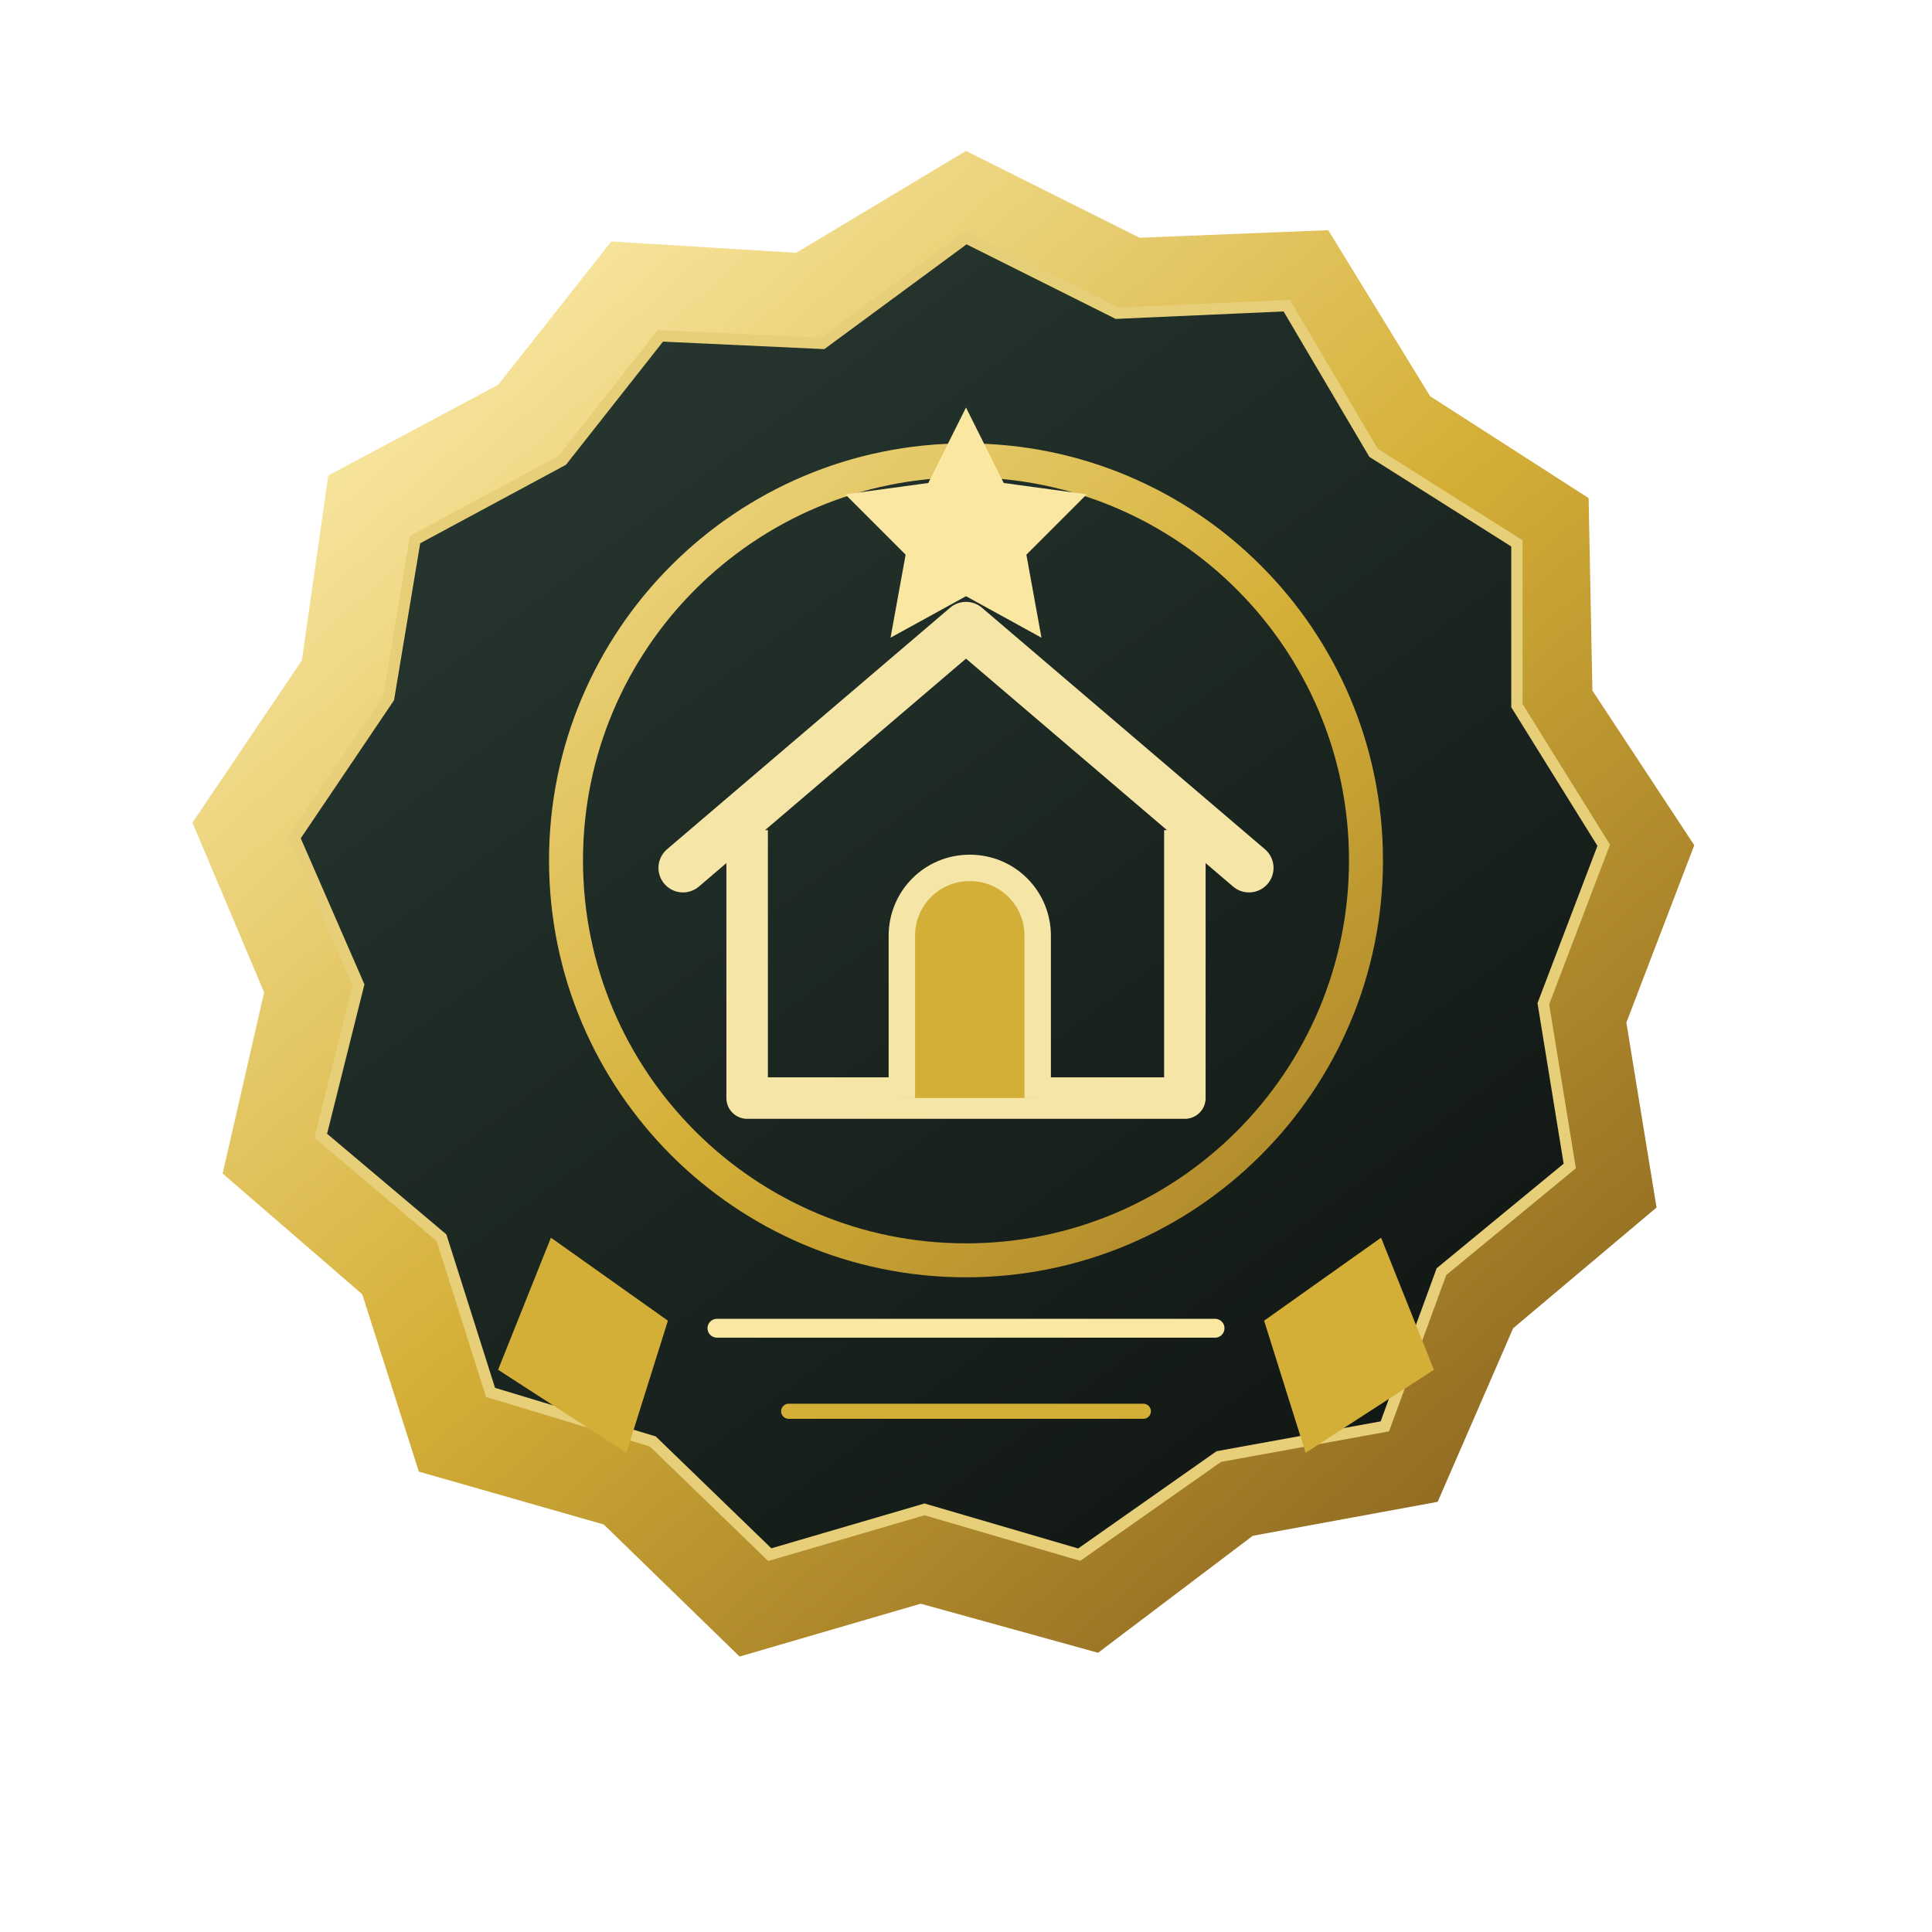
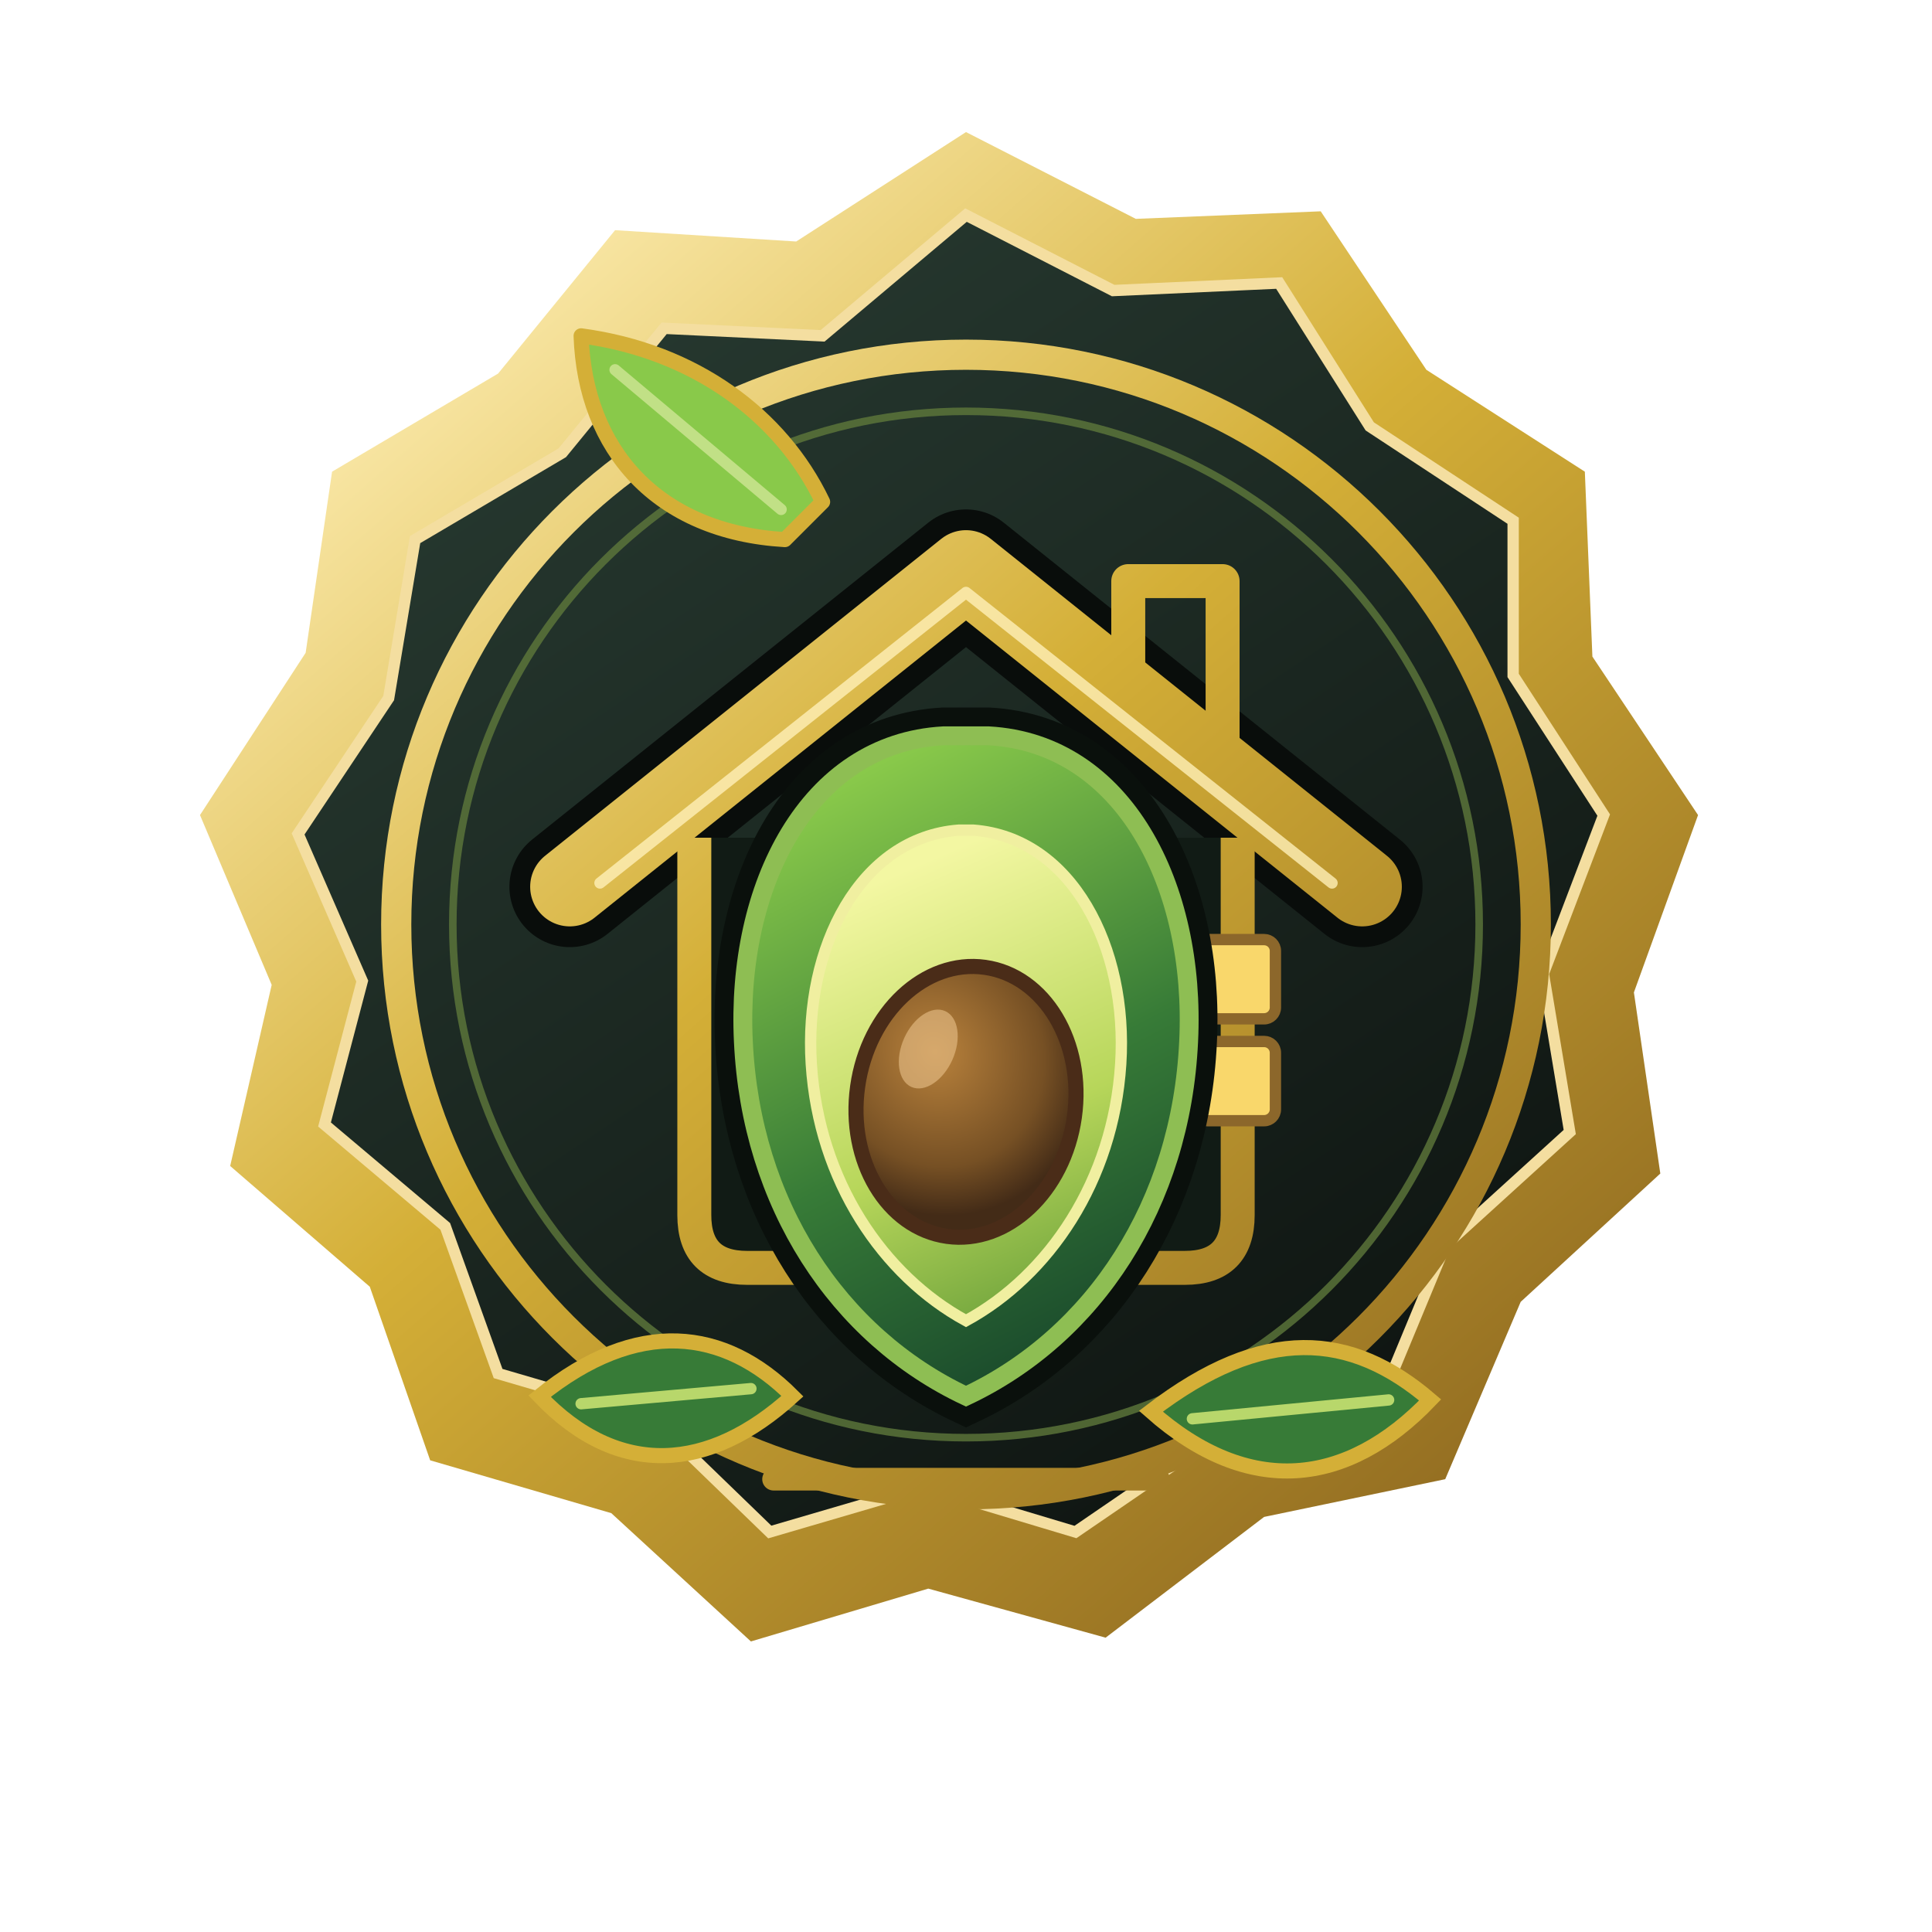
<svg xmlns="http://www.w3.org/2000/svg" width="512" height="512" viewBox="0 0 512 512" fill="none">
  <defs>
-     <linearGradient id="gold" x1="105" y1="92" x2="397" y2="420" gradientUnits="userSpaceOnUse">
-       <stop stop-color="#F9E7A2" />
-       <stop offset=".48" stop-color="#D4AF37" />
-       <stop offset="1" stop-color="#8A6420" />
+     <linearGradient id="gold" x1="95" y1="70" x2="416" y2="438" gradientUnits="userSpaceOnUse">
+       <stop stop-color="#FFF0B8" />
+       <stop offset=".42" stop-color="#D4AF37" />
+       <stop offset="1" stop-color="#86601D" />
    </linearGradient>
-     <linearGradient id="dark" x1="144" y1="106" x2="372" y2="410" gradientUnits="userSpaceOnUse">
-       <stop stop-color="#26362F" />
-       <stop offset="1" stop-color="#101512" />
+     <linearGradient id="badge" x1="145" y1="95" x2="360" y2="416" gradientUnits="userSpaceOnUse">
+       <stop stop-color="#26382F" />
+       <stop offset="1" stop-color="#0D120F" />
    </linearGradient>
+     <linearGradient id="avocadoSkin" x1="218" y1="210" x2="296" y2="361" gradientUnits="userSpaceOnUse">
+       <stop stop-color="#89C94A" />
+       <stop offset=".55" stop-color="#377B37" />
+       <stop offset="1" stop-color="#17452B" />
+     </linearGradient>
+     <linearGradient id="avocadoFlesh" x1="232" y1="234" x2="279" y2="342" gradientUnits="userSpaceOnUse">
+       <stop stop-color="#F3F7A2" />
+       <stop offset=".62" stop-color="#B7D65A" />
+       <stop offset="1" stop-color="#76A83F" />
+     </linearGradient>
+     <radialGradient id="pit" cx="0" cy="0" r="1" gradientTransform="matrix(27 35 -32 25 246 280)" gradientUnits="userSpaceOnUse">
+       <stop stop-color="#B9823C" />
+       <stop offset=".7" stop-color="#765024" />
+       <stop offset="1" stop-color="#432B17" />
+     </radialGradient>
  </defs>
-   <path d="M256 40 302 63 352 61 379 105 421 132 422 183 449 224 431 271 439 320 401 352 381 398 332 407 291 438 244 425 196 439 160 404 111 390 96 343 59 311 70 263 51 218 80 175 87 126 132 102 162 64 211 67Z" fill="url(#gold)" />
-   <path d="M256 63 296 83 341 81 364 120 402 144 402 187 425 224 409 266 416 309 382 337 367 378 323 386 286 412 245 400 204 412 173 382 130 369 117 328 85 301 95 261 78 222 103 185 110 143 149 122 175 89 218 91Z" fill="url(#dark)" stroke="#E7CE78" stroke-width="3" />
-   <circle cx="256" cy="228" r="106" stroke="url(#gold)" stroke-width="9" />
-   <path d="M181 230 256 166 331 230" stroke="#F5E5A7" stroke-width="13" stroke-linecap="round" stroke-linejoin="round" />
-   <path d="M198 220V291H314V220" stroke="#F5E5A7" stroke-width="11" stroke-linejoin="round" />
-   <path d="M239 291V248C239 238 247 230 257 230C267 230 275 238 275 248V291" fill="#D4AF37" stroke="#F5E5A7" stroke-width="7" />
-   <path d="M256 108 266 128 288 131 272 147 276 169 256 158 236 169 240 147 224 131 246 128Z" fill="#F9E7A2" />
-   <path d="M146 328 177 350 166 385 132 363Z" fill="#D4AF37" />
-   <path d="M366 328 335 350 346 385 380 363Z" fill="#D4AF37" />
-   <path d="M190 352H322" stroke="#F9E7A2" stroke-width="5" stroke-linecap="round" />
-   <path d="M209 374H303" stroke="#D4AF37" stroke-width="4" stroke-linecap="round" />
+   <path d="M256 35 301 58 350 56 378 98 420 125 422 174 450 216 433 263 440 311 403 345 383 392 335 402 293 434 246 421 199 435 162 401 114 387 98 341 61 309 72 261 53 216 81 173 88 125 132 99 163 61 211 64Z" fill="url(#gold)" />
+   <path d="M256 57 295 77 339 75 363 113 401 138 401 179 425 216 409 258 416 300 383 330 366 371 323 380 285 406 245 394 204 406 173 376 132 364 118 325 86 298 96 260 79 221 103 185 110 143 149 120 176 87 218 89Z" fill="url(#badge)" stroke="#F4DEA0" stroke-width="3" />
+   <circle cx="256" cy="245" r="151" stroke="url(#gold)" stroke-width="8" />
+   <circle cx="256" cy="245" r="136" stroke="#5E783B" stroke-width="2" opacity=".8" />
+   <path d="M151 235 256 151 361 235" stroke="#090D0B" stroke-width="32" stroke-linecap="round" stroke-linejoin="round" />
+   <path d="M151 235 256 151 361 235" stroke="url(#gold)" stroke-width="21" stroke-linecap="round" stroke-linejoin="round" />
+   <path d="M159 234 256 157 353 234" stroke="#FFF0B8" stroke-width="3" stroke-linecap="round" stroke-linejoin="round" opacity=".8" />
+   <path d="M184 222V322Q184 336 198 336H314Q328 336 328 322V222" fill="#111B15" stroke="url(#gold)" stroke-width="9" stroke-linejoin="round" />
+   <path d="M299 180V154H324V201" stroke="url(#gold)" stroke-width="9" stroke-linejoin="round" />
+   <rect x="290" y="249" width="21" height="21" rx="3" fill="#F9D76B" stroke="#8C672B" stroke-width="3" />
+   <rect x="317" y="249" width="21" height="21" rx="3" fill="#F9D76B" stroke="#8C672B" stroke-width="3" />
+   <rect x="290" y="276" width="21" height="21" rx="3" fill="#F9D76B" stroke="#8C672B" stroke-width="3" />
+   <rect x="317" y="276" width="21" height="21" rx="3" fill="#F9D76B" stroke="#8C672B" stroke-width="3" />
+   <path d="M250 195C214 197 195 235 197 276C199 319 222 354 256 370C290 354 313 319 315 276C317 235 298 197 262 195Z" fill="#07100A" stroke="#0A100C" stroke-width="15" />
+   <path d="M250 195C214 197 195 235 197 276C199 319 222 354 256 370C290 354 313 319 315 276C317 235 298 197 262 195Z" fill="url(#avocadoSkin)" stroke="#8EBE53" stroke-width="5" />
+   <path d="M254 220C228 222 213 251 215 282C217 313 234 338 256 350C278 338 295 313 297 282C299 251 284 222 258 220Z" fill="url(#avocadoFlesh)" stroke="#F0EFA0" stroke-width="3" />
+   <ellipse cx="256" cy="292" rx="29" ry="36" transform="rotate(8 256 292)" fill="url(#pit)" stroke="#4A2C18" stroke-width="4" />
+   <ellipse cx="246" cy="278" rx="7" ry="11" transform="rotate(24 246 278)" fill="#E9C28A" opacity=".6" />
+   <path d="M208 143C174 141 155 119 154 89C184 93 207 110 218 133Z" fill="url(#avocadoSkin)" stroke="#D4AF37" stroke-width="4" stroke-linejoin="round" />
+   <path d="M163 98 207 135" stroke="#D4E89A" stroke-width="3" stroke-linecap="round" opacity=".75" />
+   <path d="M305 374C335 351 358 353 379 371C357 394 331 397 305 374Z" fill="#377B37" stroke="#D4AF37" stroke-width="4" />
+   <path d="M316 376 368 371" stroke="#B8D76B" stroke-width="3" stroke-linecap="round" />
+   <path d="M143 370C169 349 192 352 210 370C188 390 164 392 143 370Z" fill="#377B37" stroke="#D4AF37" stroke-width="4" />
+   <path d="M154 372 199 368" stroke="#B8D76B" stroke-width="3" stroke-linecap="round" />
+   <path d="M205 392H307" stroke="url(#gold)" stroke-width="6" stroke-linecap="round" />
</svg>
